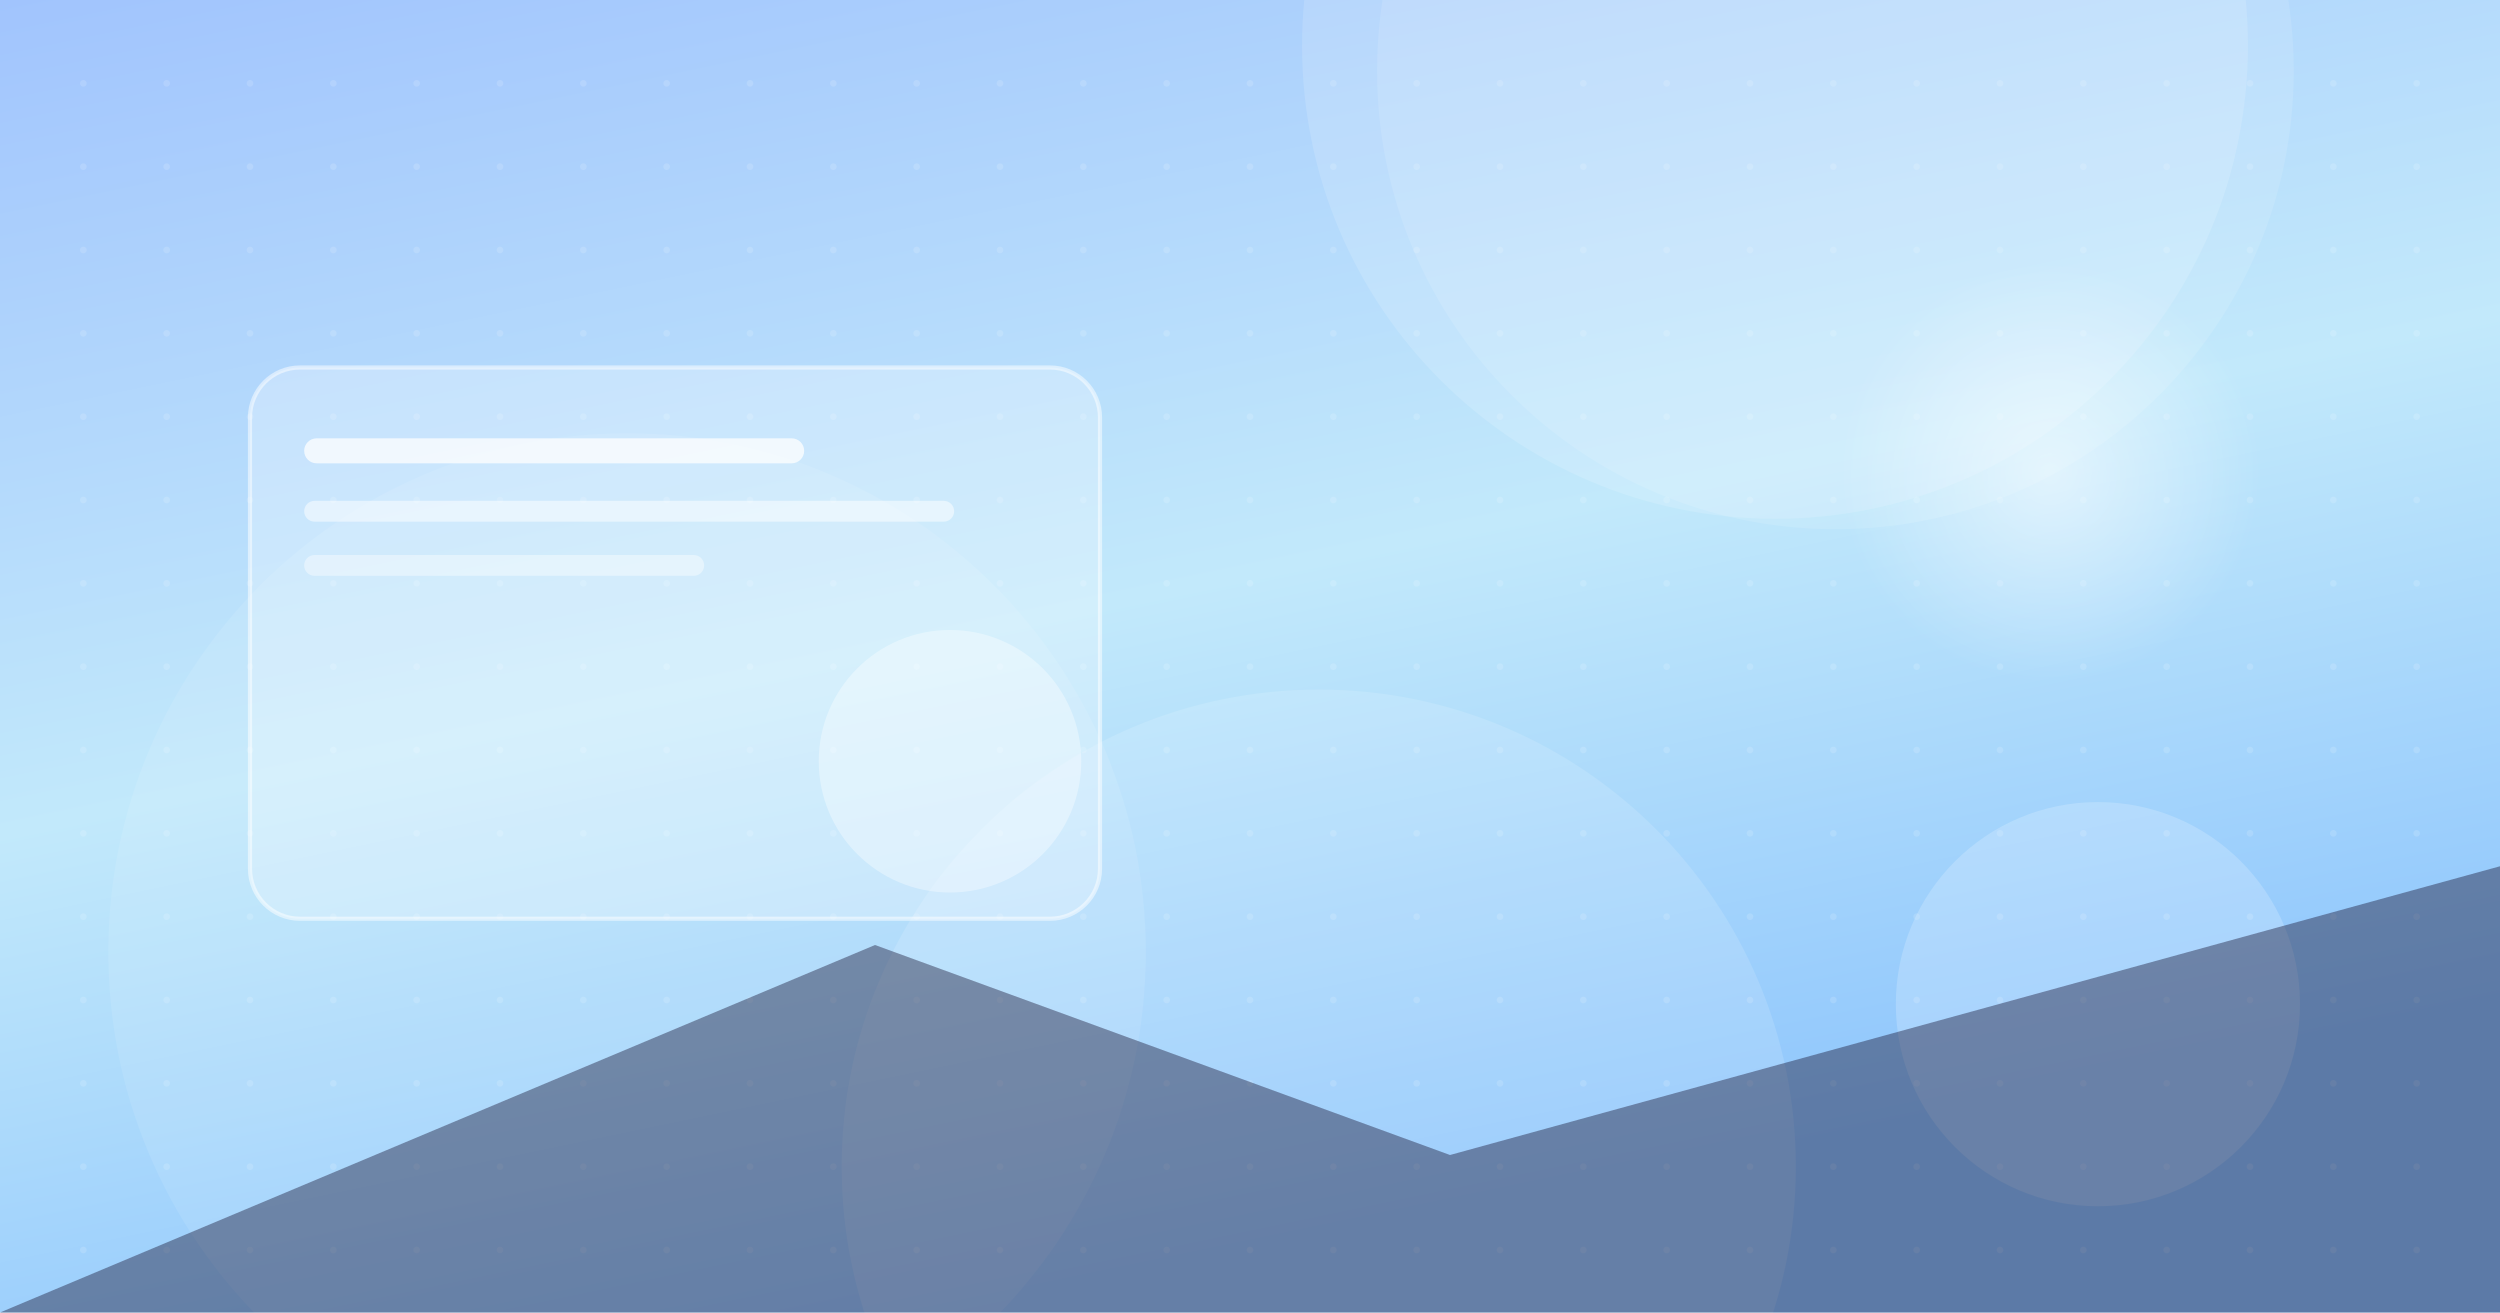
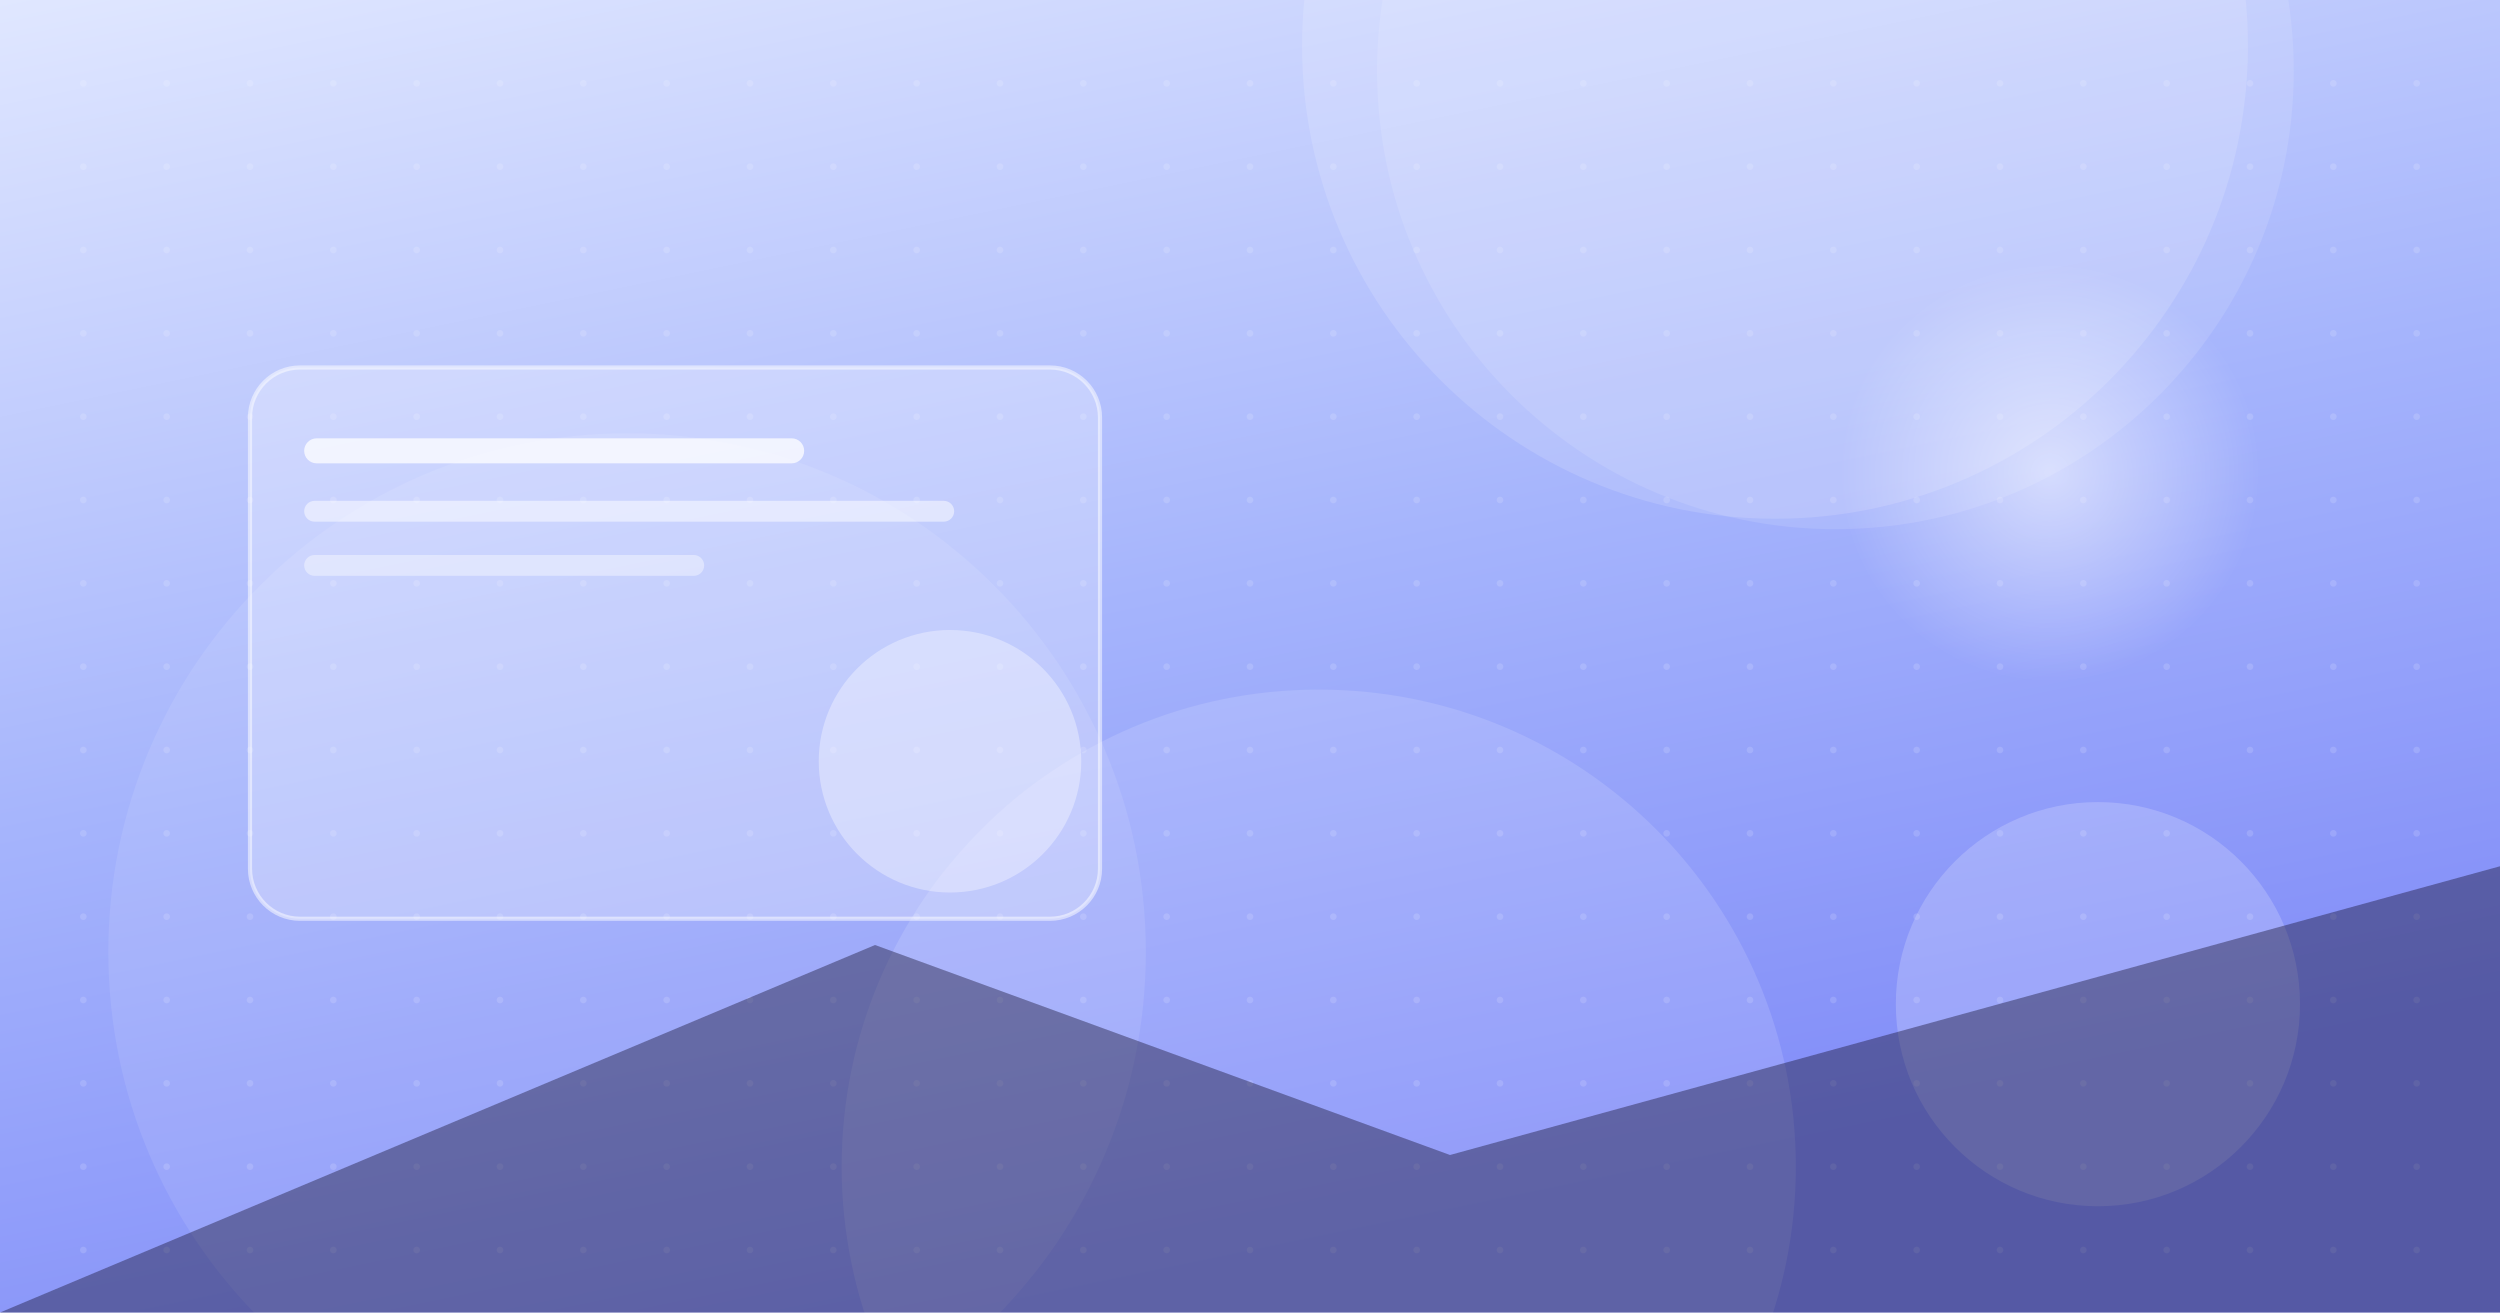
<svg xmlns="http://www.w3.org/2000/svg" viewBox="0 0 1200 630" width="1200" height="630" role="img">
  <defs>
    <linearGradient id="sky" x1="0" y1="0" x2="0.4" y2="1">
-       <stop offset="0%" stop-color="#a1c4fd" />
-       <stop offset="55%" stop-color="#c2e9fb" />
-       <stop offset="100%" stop-color="#8ec5fc" />
+       <stop offset="0%" stop-color="#e0e7ff" />
+       <stop offset="55%" stop-color="#a5b4fc" />
+       <stop offset="100%" stop-color="#818cf8" />
    </linearGradient>
    <linearGradient id="night" x1="0" y1="0" x2="0.6" y2="1">
      <stop offset="0%" stop-color="#1b1a45" />
      <stop offset="55%" stop-color="#2c2566" />
      <stop offset="100%" stop-color="#101433" />
    </linearGradient>
    <linearGradient id="tunnel" x1="0" y1="0" x2="0" y2="1">
      <stop offset="0%" stop-color="#3a3564" />
      <stop offset="100%" stop-color="#15132e" />
    </linearGradient>
    <linearGradient id="warm" x1="0" y1="0" x2="0.5" y2="1">
-       <stop offset="0%" stop-color="#a1c4fd" />
-       <stop offset="100%" stop-color="#8ec5fc" />
+       <stop offset="0%" stop-color="#e0e7ff" />
+       <stop offset="100%" stop-color="#818cf8" />
    </linearGradient>
    <linearGradient id="mist" x1="0" y1="0" x2="0.3" y2="1">
-       <stop offset="0%" stop-color="#c2e9fb" />
-       <stop offset="100%" stop-color="#8ec5fc" />
+       <stop offset="0%" stop-color="#a5b4fc" />
+       <stop offset="100%" stop-color="#818cf8" />
    </linearGradient>
    <radialGradient id="glow" cx="50%" cy="50%">
      <stop offset="0%" stop-color="#ffffff" stop-opacity="0.55" />
      <stop offset="100%" stop-color="#ffffff" stop-opacity="0" />
    </radialGradient>
  </defs>
  <rect width="1200" height="630" fill="url(#sky)" />
  <circle cx="301" cy="457" r="249" fill="rgba(255,255,255,0.09)" />
  <circle cx="852" cy="22" r="227" fill="rgba(255,255,255,0.14)" />
  <circle cx="1007" cy="482" r="97" fill="rgba(255,255,255,0.19)" />
  <circle cx="881" cy="34" r="220" fill="rgba(255,255,255,0.11)" />
  <circle cx="633" cy="560" r="229" fill="rgba(255,255,255,0.13)" />
  <circle cx="40" cy="40" r="1.6" fill="rgba(255,255,255,0.14)" />
  <circle cx="40" cy="80" r="1.6" fill="rgba(255,255,255,0.14)" />
  <circle cx="40" cy="120" r="1.6" fill="rgba(255,255,255,0.14)" />
  <circle cx="40" cy="160" r="1.6" fill="rgba(255,255,255,0.14)" />
  <circle cx="40" cy="200" r="1.6" fill="rgba(255,255,255,0.14)" />
  <circle cx="40" cy="240" r="1.6" fill="rgba(255,255,255,0.14)" />
  <circle cx="40" cy="280" r="1.6" fill="rgba(255,255,255,0.14)" />
  <circle cx="40" cy="320" r="1.6" fill="rgba(255,255,255,0.14)" />
  <circle cx="40" cy="360" r="1.6" fill="rgba(255,255,255,0.14)" />
  <circle cx="40" cy="400" r="1.6" fill="rgba(255,255,255,0.14)" />
  <circle cx="40" cy="440" r="1.6" fill="rgba(255,255,255,0.14)" />
  <circle cx="40" cy="480" r="1.6" fill="rgba(255,255,255,0.14)" />
  <circle cx="40" cy="520" r="1.6" fill="rgba(255,255,255,0.14)" />
  <circle cx="40" cy="560" r="1.6" fill="rgba(255,255,255,0.14)" />
  <circle cx="40" cy="600" r="1.6" fill="rgba(255,255,255,0.14)" />
  <circle cx="80" cy="40" r="1.6" fill="rgba(255,255,255,0.14)" />
  <circle cx="80" cy="80" r="1.6" fill="rgba(255,255,255,0.14)" />
  <circle cx="80" cy="120" r="1.6" fill="rgba(255,255,255,0.14)" />
  <circle cx="80" cy="160" r="1.6" fill="rgba(255,255,255,0.14)" />
  <circle cx="80" cy="200" r="1.6" fill="rgba(255,255,255,0.14)" />
  <circle cx="80" cy="240" r="1.6" fill="rgba(255,255,255,0.14)" />
  <circle cx="80" cy="280" r="1.6" fill="rgba(255,255,255,0.14)" />
  <circle cx="80" cy="320" r="1.6" fill="rgba(255,255,255,0.14)" />
  <circle cx="80" cy="360" r="1.6" fill="rgba(255,255,255,0.14)" />
  <circle cx="80" cy="400" r="1.6" fill="rgba(255,255,255,0.14)" />
  <circle cx="80" cy="440" r="1.6" fill="rgba(255,255,255,0.14)" />
  <circle cx="80" cy="480" r="1.6" fill="rgba(255,255,255,0.14)" />
  <circle cx="80" cy="520" r="1.6" fill="rgba(255,255,255,0.14)" />
  <circle cx="80" cy="560" r="1.6" fill="rgba(255,255,255,0.14)" />
  <circle cx="80" cy="600" r="1.6" fill="rgba(255,255,255,0.14)" />
  <circle cx="120" cy="40" r="1.6" fill="rgba(255,255,255,0.14)" />
  <circle cx="120" cy="80" r="1.6" fill="rgba(255,255,255,0.14)" />
  <circle cx="120" cy="120" r="1.6" fill="rgba(255,255,255,0.14)" />
  <circle cx="120" cy="160" r="1.6" fill="rgba(255,255,255,0.14)" />
  <circle cx="120" cy="200" r="1.6" fill="rgba(255,255,255,0.14)" />
  <circle cx="120" cy="240" r="1.6" fill="rgba(255,255,255,0.14)" />
  <circle cx="120" cy="280" r="1.6" fill="rgba(255,255,255,0.14)" />
  <circle cx="120" cy="320" r="1.6" fill="rgba(255,255,255,0.14)" />
  <circle cx="120" cy="360" r="1.6" fill="rgba(255,255,255,0.14)" />
  <circle cx="120" cy="400" r="1.6" fill="rgba(255,255,255,0.14)" />
  <circle cx="120" cy="440" r="1.6" fill="rgba(255,255,255,0.14)" />
  <circle cx="120" cy="480" r="1.6" fill="rgba(255,255,255,0.14)" />
  <circle cx="120" cy="520" r="1.6" fill="rgba(255,255,255,0.14)" />
  <circle cx="120" cy="560" r="1.6" fill="rgba(255,255,255,0.14)" />
  <circle cx="120" cy="600" r="1.6" fill="rgba(255,255,255,0.14)" />
  <circle cx="160" cy="40" r="1.6" fill="rgba(255,255,255,0.14)" />
  <circle cx="160" cy="80" r="1.6" fill="rgba(255,255,255,0.14)" />
  <circle cx="160" cy="120" r="1.6" fill="rgba(255,255,255,0.14)" />
  <circle cx="160" cy="160" r="1.6" fill="rgba(255,255,255,0.14)" />
  <circle cx="160" cy="200" r="1.6" fill="rgba(255,255,255,0.14)" />
  <circle cx="160" cy="240" r="1.6" fill="rgba(255,255,255,0.14)" />
  <circle cx="160" cy="280" r="1.6" fill="rgba(255,255,255,0.14)" />
  <circle cx="160" cy="320" r="1.6" fill="rgba(255,255,255,0.14)" />
  <circle cx="160" cy="360" r="1.6" fill="rgba(255,255,255,0.14)" />
  <circle cx="160" cy="400" r="1.6" fill="rgba(255,255,255,0.14)" />
  <circle cx="160" cy="440" r="1.6" fill="rgba(255,255,255,0.14)" />
  <circle cx="160" cy="480" r="1.6" fill="rgba(255,255,255,0.14)" />
  <circle cx="160" cy="520" r="1.6" fill="rgba(255,255,255,0.14)" />
  <circle cx="160" cy="560" r="1.6" fill="rgba(255,255,255,0.14)" />
  <circle cx="160" cy="600" r="1.6" fill="rgba(255,255,255,0.14)" />
  <circle cx="200" cy="40" r="1.6" fill="rgba(255,255,255,0.14)" />
  <circle cx="200" cy="80" r="1.6" fill="rgba(255,255,255,0.14)" />
  <circle cx="200" cy="120" r="1.6" fill="rgba(255,255,255,0.14)" />
  <circle cx="200" cy="160" r="1.6" fill="rgba(255,255,255,0.14)" />
  <circle cx="200" cy="200" r="1.6" fill="rgba(255,255,255,0.14)" />
  <circle cx="200" cy="240" r="1.6" fill="rgba(255,255,255,0.14)" />
  <circle cx="200" cy="280" r="1.6" fill="rgba(255,255,255,0.14)" />
  <circle cx="200" cy="320" r="1.6" fill="rgba(255,255,255,0.14)" />
  <circle cx="200" cy="360" r="1.6" fill="rgba(255,255,255,0.14)" />
  <circle cx="200" cy="400" r="1.6" fill="rgba(255,255,255,0.14)" />
  <circle cx="200" cy="440" r="1.6" fill="rgba(255,255,255,0.14)" />
  <circle cx="200" cy="480" r="1.6" fill="rgba(255,255,255,0.14)" />
  <circle cx="200" cy="520" r="1.6" fill="rgba(255,255,255,0.14)" />
  <circle cx="200" cy="560" r="1.6" fill="rgba(255,255,255,0.14)" />
  <circle cx="200" cy="600" r="1.6" fill="rgba(255,255,255,0.14)" />
  <circle cx="240" cy="40" r="1.6" fill="rgba(255,255,255,0.14)" />
  <circle cx="240" cy="80" r="1.6" fill="rgba(255,255,255,0.14)" />
  <circle cx="240" cy="120" r="1.6" fill="rgba(255,255,255,0.14)" />
  <circle cx="240" cy="160" r="1.6" fill="rgba(255,255,255,0.14)" />
  <circle cx="240" cy="200" r="1.6" fill="rgba(255,255,255,0.14)" />
  <circle cx="240" cy="240" r="1.6" fill="rgba(255,255,255,0.14)" />
  <circle cx="240" cy="280" r="1.6" fill="rgba(255,255,255,0.14)" />
  <circle cx="240" cy="320" r="1.6" fill="rgba(255,255,255,0.14)" />
  <circle cx="240" cy="360" r="1.6" fill="rgba(255,255,255,0.14)" />
  <circle cx="240" cy="400" r="1.6" fill="rgba(255,255,255,0.14)" />
  <circle cx="240" cy="440" r="1.6" fill="rgba(255,255,255,0.14)" />
  <circle cx="240" cy="480" r="1.6" fill="rgba(255,255,255,0.14)" />
  <circle cx="240" cy="520" r="1.6" fill="rgba(255,255,255,0.14)" />
  <circle cx="240" cy="560" r="1.6" fill="rgba(255,255,255,0.14)" />
  <circle cx="240" cy="600" r="1.6" fill="rgba(255,255,255,0.14)" />
  <circle cx="280" cy="40" r="1.6" fill="rgba(255,255,255,0.14)" />
  <circle cx="280" cy="80" r="1.6" fill="rgba(255,255,255,0.14)" />
  <circle cx="280" cy="120" r="1.6" fill="rgba(255,255,255,0.14)" />
  <circle cx="280" cy="160" r="1.6" fill="rgba(255,255,255,0.14)" />
  <circle cx="280" cy="200" r="1.6" fill="rgba(255,255,255,0.14)" />
  <circle cx="280" cy="240" r="1.6" fill="rgba(255,255,255,0.14)" />
  <circle cx="280" cy="280" r="1.6" fill="rgba(255,255,255,0.14)" />
  <circle cx="280" cy="320" r="1.6" fill="rgba(255,255,255,0.14)" />
  <circle cx="280" cy="360" r="1.6" fill="rgba(255,255,255,0.14)" />
  <circle cx="280" cy="400" r="1.6" fill="rgba(255,255,255,0.14)" />
  <circle cx="280" cy="440" r="1.6" fill="rgba(255,255,255,0.14)" />
  <circle cx="280" cy="480" r="1.6" fill="rgba(255,255,255,0.14)" />
  <circle cx="280" cy="520" r="1.6" fill="rgba(255,255,255,0.14)" />
  <circle cx="280" cy="560" r="1.6" fill="rgba(255,255,255,0.14)" />
  <circle cx="280" cy="600" r="1.6" fill="rgba(255,255,255,0.14)" />
  <circle cx="320" cy="40" r="1.6" fill="rgba(255,255,255,0.14)" />
  <circle cx="320" cy="80" r="1.6" fill="rgba(255,255,255,0.14)" />
  <circle cx="320" cy="120" r="1.6" fill="rgba(255,255,255,0.14)" />
  <circle cx="320" cy="160" r="1.6" fill="rgba(255,255,255,0.14)" />
  <circle cx="320" cy="200" r="1.6" fill="rgba(255,255,255,0.14)" />
  <circle cx="320" cy="240" r="1.6" fill="rgba(255,255,255,0.14)" />
  <circle cx="320" cy="280" r="1.6" fill="rgba(255,255,255,0.14)" />
  <circle cx="320" cy="320" r="1.6" fill="rgba(255,255,255,0.14)" />
  <circle cx="320" cy="360" r="1.6" fill="rgba(255,255,255,0.14)" />
  <circle cx="320" cy="400" r="1.6" fill="rgba(255,255,255,0.14)" />
  <circle cx="320" cy="440" r="1.6" fill="rgba(255,255,255,0.14)" />
  <circle cx="320" cy="480" r="1.6" fill="rgba(255,255,255,0.14)" />
  <circle cx="320" cy="520" r="1.6" fill="rgba(255,255,255,0.14)" />
  <circle cx="320" cy="560" r="1.6" fill="rgba(255,255,255,0.14)" />
  <circle cx="320" cy="600" r="1.6" fill="rgba(255,255,255,0.14)" />
  <circle cx="360" cy="40" r="1.6" fill="rgba(255,255,255,0.14)" />
  <circle cx="360" cy="80" r="1.6" fill="rgba(255,255,255,0.14)" />
  <circle cx="360" cy="120" r="1.6" fill="rgba(255,255,255,0.14)" />
  <circle cx="360" cy="160" r="1.6" fill="rgba(255,255,255,0.14)" />
  <circle cx="360" cy="200" r="1.6" fill="rgba(255,255,255,0.14)" />
  <circle cx="360" cy="240" r="1.6" fill="rgba(255,255,255,0.14)" />
  <circle cx="360" cy="280" r="1.6" fill="rgba(255,255,255,0.14)" />
  <circle cx="360" cy="320" r="1.6" fill="rgba(255,255,255,0.14)" />
  <circle cx="360" cy="360" r="1.6" fill="rgba(255,255,255,0.14)" />
  <circle cx="360" cy="400" r="1.6" fill="rgba(255,255,255,0.14)" />
  <circle cx="360" cy="440" r="1.6" fill="rgba(255,255,255,0.14)" />
  <circle cx="360" cy="480" r="1.6" fill="rgba(255,255,255,0.14)" />
  <circle cx="360" cy="520" r="1.6" fill="rgba(255,255,255,0.14)" />
  <circle cx="360" cy="560" r="1.6" fill="rgba(255,255,255,0.14)" />
  <circle cx="360" cy="600" r="1.6" fill="rgba(255,255,255,0.14)" />
  <circle cx="400" cy="40" r="1.6" fill="rgba(255,255,255,0.14)" />
  <circle cx="400" cy="80" r="1.6" fill="rgba(255,255,255,0.14)" />
  <circle cx="400" cy="120" r="1.6" fill="rgba(255,255,255,0.14)" />
  <circle cx="400" cy="160" r="1.6" fill="rgba(255,255,255,0.14)" />
  <circle cx="400" cy="200" r="1.6" fill="rgba(255,255,255,0.14)" />
  <circle cx="400" cy="240" r="1.6" fill="rgba(255,255,255,0.14)" />
  <circle cx="400" cy="280" r="1.6" fill="rgba(255,255,255,0.14)" />
  <circle cx="400" cy="320" r="1.6" fill="rgba(255,255,255,0.14)" />
  <circle cx="400" cy="360" r="1.6" fill="rgba(255,255,255,0.14)" />
  <circle cx="400" cy="400" r="1.6" fill="rgba(255,255,255,0.14)" />
  <circle cx="400" cy="440" r="1.6" fill="rgba(255,255,255,0.14)" />
  <circle cx="400" cy="480" r="1.6" fill="rgba(255,255,255,0.14)" />
  <circle cx="400" cy="520" r="1.6" fill="rgba(255,255,255,0.14)" />
  <circle cx="400" cy="560" r="1.6" fill="rgba(255,255,255,0.14)" />
  <circle cx="400" cy="600" r="1.6" fill="rgba(255,255,255,0.14)" />
  <circle cx="440" cy="40" r="1.6" fill="rgba(255,255,255,0.14)" />
  <circle cx="440" cy="80" r="1.6" fill="rgba(255,255,255,0.14)" />
  <circle cx="440" cy="120" r="1.6" fill="rgba(255,255,255,0.14)" />
  <circle cx="440" cy="160" r="1.6" fill="rgba(255,255,255,0.14)" />
  <circle cx="440" cy="200" r="1.6" fill="rgba(255,255,255,0.14)" />
  <circle cx="440" cy="240" r="1.6" fill="rgba(255,255,255,0.14)" />
  <circle cx="440" cy="280" r="1.6" fill="rgba(255,255,255,0.14)" />
  <circle cx="440" cy="320" r="1.6" fill="rgba(255,255,255,0.14)" />
  <circle cx="440" cy="360" r="1.6" fill="rgba(255,255,255,0.14)" />
  <circle cx="440" cy="400" r="1.6" fill="rgba(255,255,255,0.14)" />
  <circle cx="440" cy="440" r="1.6" fill="rgba(255,255,255,0.14)" />
  <circle cx="440" cy="480" r="1.6" fill="rgba(255,255,255,0.14)" />
  <circle cx="440" cy="520" r="1.6" fill="rgba(255,255,255,0.14)" />
  <circle cx="440" cy="560" r="1.6" fill="rgba(255,255,255,0.14)" />
  <circle cx="440" cy="600" r="1.6" fill="rgba(255,255,255,0.14)" />
  <circle cx="480" cy="40" r="1.6" fill="rgba(255,255,255,0.14)" />
  <circle cx="480" cy="80" r="1.6" fill="rgba(255,255,255,0.14)" />
  <circle cx="480" cy="120" r="1.6" fill="rgba(255,255,255,0.14)" />
  <circle cx="480" cy="160" r="1.6" fill="rgba(255,255,255,0.14)" />
  <circle cx="480" cy="200" r="1.6" fill="rgba(255,255,255,0.14)" />
  <circle cx="480" cy="240" r="1.6" fill="rgba(255,255,255,0.14)" />
  <circle cx="480" cy="280" r="1.6" fill="rgba(255,255,255,0.14)" />
  <circle cx="480" cy="320" r="1.6" fill="rgba(255,255,255,0.14)" />
  <circle cx="480" cy="360" r="1.6" fill="rgba(255,255,255,0.14)" />
  <circle cx="480" cy="400" r="1.6" fill="rgba(255,255,255,0.14)" />
  <circle cx="480" cy="440" r="1.6" fill="rgba(255,255,255,0.14)" />
  <circle cx="480" cy="480" r="1.6" fill="rgba(255,255,255,0.14)" />
  <circle cx="480" cy="520" r="1.6" fill="rgba(255,255,255,0.14)" />
  <circle cx="480" cy="560" r="1.6" fill="rgba(255,255,255,0.14)" />
  <circle cx="480" cy="600" r="1.6" fill="rgba(255,255,255,0.14)" />
  <circle cx="520" cy="40" r="1.6" fill="rgba(255,255,255,0.14)" />
  <circle cx="520" cy="80" r="1.6" fill="rgba(255,255,255,0.14)" />
  <circle cx="520" cy="120" r="1.6" fill="rgba(255,255,255,0.14)" />
  <circle cx="520" cy="160" r="1.6" fill="rgba(255,255,255,0.14)" />
  <circle cx="520" cy="200" r="1.6" fill="rgba(255,255,255,0.14)" />
  <circle cx="520" cy="240" r="1.6" fill="rgba(255,255,255,0.14)" />
  <circle cx="520" cy="280" r="1.6" fill="rgba(255,255,255,0.14)" />
  <circle cx="520" cy="320" r="1.6" fill="rgba(255,255,255,0.14)" />
  <circle cx="520" cy="360" r="1.6" fill="rgba(255,255,255,0.14)" />
  <circle cx="520" cy="400" r="1.6" fill="rgba(255,255,255,0.14)" />
  <circle cx="520" cy="440" r="1.6" fill="rgba(255,255,255,0.14)" />
  <circle cx="520" cy="480" r="1.6" fill="rgba(255,255,255,0.14)" />
  <circle cx="520" cy="520" r="1.6" fill="rgba(255,255,255,0.14)" />
  <circle cx="520" cy="560" r="1.6" fill="rgba(255,255,255,0.14)" />
  <circle cx="520" cy="600" r="1.6" fill="rgba(255,255,255,0.14)" />
  <circle cx="560" cy="40" r="1.6" fill="rgba(255,255,255,0.14)" />
  <circle cx="560" cy="80" r="1.6" fill="rgba(255,255,255,0.14)" />
  <circle cx="560" cy="120" r="1.6" fill="rgba(255,255,255,0.14)" />
  <circle cx="560" cy="160" r="1.6" fill="rgba(255,255,255,0.14)" />
  <circle cx="560" cy="200" r="1.6" fill="rgba(255,255,255,0.14)" />
  <circle cx="560" cy="240" r="1.6" fill="rgba(255,255,255,0.14)" />
  <circle cx="560" cy="280" r="1.6" fill="rgba(255,255,255,0.14)" />
  <circle cx="560" cy="320" r="1.6" fill="rgba(255,255,255,0.14)" />
  <circle cx="560" cy="360" r="1.6" fill="rgba(255,255,255,0.14)" />
  <circle cx="560" cy="400" r="1.6" fill="rgba(255,255,255,0.14)" />
  <circle cx="560" cy="440" r="1.6" fill="rgba(255,255,255,0.14)" />
  <circle cx="560" cy="480" r="1.6" fill="rgba(255,255,255,0.14)" />
  <circle cx="560" cy="520" r="1.6" fill="rgba(255,255,255,0.14)" />
  <circle cx="560" cy="560" r="1.6" fill="rgba(255,255,255,0.14)" />
  <circle cx="560" cy="600" r="1.6" fill="rgba(255,255,255,0.14)" />
  <circle cx="600" cy="40" r="1.6" fill="rgba(255,255,255,0.14)" />
  <circle cx="600" cy="80" r="1.6" fill="rgba(255,255,255,0.14)" />
  <circle cx="600" cy="120" r="1.6" fill="rgba(255,255,255,0.14)" />
  <circle cx="600" cy="160" r="1.6" fill="rgba(255,255,255,0.14)" />
  <circle cx="600" cy="200" r="1.6" fill="rgba(255,255,255,0.14)" />
  <circle cx="600" cy="240" r="1.6" fill="rgba(255,255,255,0.14)" />
  <circle cx="600" cy="280" r="1.6" fill="rgba(255,255,255,0.14)" />
  <circle cx="600" cy="320" r="1.6" fill="rgba(255,255,255,0.14)" />
  <circle cx="600" cy="360" r="1.6" fill="rgba(255,255,255,0.14)" />
  <circle cx="600" cy="400" r="1.6" fill="rgba(255,255,255,0.14)" />
  <circle cx="600" cy="440" r="1.6" fill="rgba(255,255,255,0.14)" />
  <circle cx="600" cy="480" r="1.6" fill="rgba(255,255,255,0.14)" />
  <circle cx="600" cy="520" r="1.6" fill="rgba(255,255,255,0.14)" />
  <circle cx="600" cy="560" r="1.6" fill="rgba(255,255,255,0.14)" />
  <circle cx="600" cy="600" r="1.6" fill="rgba(255,255,255,0.14)" />
  <circle cx="640" cy="40" r="1.6" fill="rgba(255,255,255,0.14)" />
  <circle cx="640" cy="80" r="1.6" fill="rgba(255,255,255,0.14)" />
  <circle cx="640" cy="120" r="1.6" fill="rgba(255,255,255,0.14)" />
  <circle cx="640" cy="160" r="1.6" fill="rgba(255,255,255,0.14)" />
  <circle cx="640" cy="200" r="1.6" fill="rgba(255,255,255,0.14)" />
  <circle cx="640" cy="240" r="1.6" fill="rgba(255,255,255,0.14)" />
  <circle cx="640" cy="280" r="1.6" fill="rgba(255,255,255,0.14)" />
  <circle cx="640" cy="320" r="1.6" fill="rgba(255,255,255,0.14)" />
  <circle cx="640" cy="360" r="1.6" fill="rgba(255,255,255,0.14)" />
  <circle cx="640" cy="400" r="1.6" fill="rgba(255,255,255,0.14)" />
  <circle cx="640" cy="440" r="1.6" fill="rgba(255,255,255,0.14)" />
  <circle cx="640" cy="480" r="1.6" fill="rgba(255,255,255,0.14)" />
  <circle cx="640" cy="520" r="1.6" fill="rgba(255,255,255,0.14)" />
  <circle cx="640" cy="560" r="1.6" fill="rgba(255,255,255,0.14)" />
  <circle cx="640" cy="600" r="1.6" fill="rgba(255,255,255,0.14)" />
  <circle cx="680" cy="40" r="1.6" fill="rgba(255,255,255,0.14)" />
  <circle cx="680" cy="80" r="1.6" fill="rgba(255,255,255,0.14)" />
  <circle cx="680" cy="120" r="1.6" fill="rgba(255,255,255,0.14)" />
  <circle cx="680" cy="160" r="1.6" fill="rgba(255,255,255,0.14)" />
  <circle cx="680" cy="200" r="1.6" fill="rgba(255,255,255,0.14)" />
  <circle cx="680" cy="240" r="1.6" fill="rgba(255,255,255,0.14)" />
  <circle cx="680" cy="280" r="1.6" fill="rgba(255,255,255,0.14)" />
  <circle cx="680" cy="320" r="1.6" fill="rgba(255,255,255,0.14)" />
  <circle cx="680" cy="360" r="1.6" fill="rgba(255,255,255,0.14)" />
  <circle cx="680" cy="400" r="1.6" fill="rgba(255,255,255,0.14)" />
  <circle cx="680" cy="440" r="1.6" fill="rgba(255,255,255,0.14)" />
  <circle cx="680" cy="480" r="1.6" fill="rgba(255,255,255,0.14)" />
  <circle cx="680" cy="520" r="1.6" fill="rgba(255,255,255,0.14)" />
  <circle cx="680" cy="560" r="1.6" fill="rgba(255,255,255,0.14)" />
  <circle cx="680" cy="600" r="1.6" fill="rgba(255,255,255,0.14)" />
  <circle cx="720" cy="40" r="1.6" fill="rgba(255,255,255,0.14)" />
  <circle cx="720" cy="80" r="1.6" fill="rgba(255,255,255,0.14)" />
  <circle cx="720" cy="120" r="1.6" fill="rgba(255,255,255,0.14)" />
  <circle cx="720" cy="160" r="1.6" fill="rgba(255,255,255,0.14)" />
  <circle cx="720" cy="200" r="1.6" fill="rgba(255,255,255,0.14)" />
  <circle cx="720" cy="240" r="1.6" fill="rgba(255,255,255,0.14)" />
  <circle cx="720" cy="280" r="1.6" fill="rgba(255,255,255,0.14)" />
  <circle cx="720" cy="320" r="1.6" fill="rgba(255,255,255,0.14)" />
  <circle cx="720" cy="360" r="1.6" fill="rgba(255,255,255,0.14)" />
  <circle cx="720" cy="400" r="1.6" fill="rgba(255,255,255,0.14)" />
  <circle cx="720" cy="440" r="1.6" fill="rgba(255,255,255,0.14)" />
  <circle cx="720" cy="480" r="1.6" fill="rgba(255,255,255,0.14)" />
  <circle cx="720" cy="520" r="1.6" fill="rgba(255,255,255,0.14)" />
  <circle cx="720" cy="560" r="1.6" fill="rgba(255,255,255,0.14)" />
  <circle cx="720" cy="600" r="1.6" fill="rgba(255,255,255,0.14)" />
  <circle cx="760" cy="40" r="1.6" fill="rgba(255,255,255,0.14)" />
  <circle cx="760" cy="80" r="1.6" fill="rgba(255,255,255,0.14)" />
  <circle cx="760" cy="120" r="1.6" fill="rgba(255,255,255,0.14)" />
  <circle cx="760" cy="160" r="1.6" fill="rgba(255,255,255,0.14)" />
  <circle cx="760" cy="200" r="1.6" fill="rgba(255,255,255,0.14)" />
  <circle cx="760" cy="240" r="1.6" fill="rgba(255,255,255,0.14)" />
  <circle cx="760" cy="280" r="1.6" fill="rgba(255,255,255,0.14)" />
  <circle cx="760" cy="320" r="1.6" fill="rgba(255,255,255,0.14)" />
  <circle cx="760" cy="360" r="1.6" fill="rgba(255,255,255,0.14)" />
  <circle cx="760" cy="400" r="1.6" fill="rgba(255,255,255,0.14)" />
  <circle cx="760" cy="440" r="1.6" fill="rgba(255,255,255,0.14)" />
  <circle cx="760" cy="480" r="1.6" fill="rgba(255,255,255,0.14)" />
  <circle cx="760" cy="520" r="1.6" fill="rgba(255,255,255,0.14)" />
  <circle cx="760" cy="560" r="1.6" fill="rgba(255,255,255,0.14)" />
  <circle cx="760" cy="600" r="1.6" fill="rgba(255,255,255,0.14)" />
  <circle cx="800" cy="40" r="1.6" fill="rgba(255,255,255,0.14)" />
  <circle cx="800" cy="80" r="1.6" fill="rgba(255,255,255,0.14)" />
  <circle cx="800" cy="120" r="1.6" fill="rgba(255,255,255,0.14)" />
  <circle cx="800" cy="160" r="1.6" fill="rgba(255,255,255,0.14)" />
  <circle cx="800" cy="200" r="1.6" fill="rgba(255,255,255,0.14)" />
  <circle cx="800" cy="240" r="1.6" fill="rgba(255,255,255,0.14)" />
  <circle cx="800" cy="280" r="1.6" fill="rgba(255,255,255,0.14)" />
  <circle cx="800" cy="320" r="1.6" fill="rgba(255,255,255,0.14)" />
  <circle cx="800" cy="360" r="1.6" fill="rgba(255,255,255,0.14)" />
  <circle cx="800" cy="400" r="1.6" fill="rgba(255,255,255,0.14)" />
  <circle cx="800" cy="440" r="1.6" fill="rgba(255,255,255,0.14)" />
  <circle cx="800" cy="480" r="1.6" fill="rgba(255,255,255,0.14)" />
  <circle cx="800" cy="520" r="1.6" fill="rgba(255,255,255,0.14)" />
  <circle cx="800" cy="560" r="1.6" fill="rgba(255,255,255,0.14)" />
  <circle cx="800" cy="600" r="1.6" fill="rgba(255,255,255,0.14)" />
  <circle cx="840" cy="40" r="1.6" fill="rgba(255,255,255,0.14)" />
  <circle cx="840" cy="80" r="1.6" fill="rgba(255,255,255,0.14)" />
  <circle cx="840" cy="120" r="1.6" fill="rgba(255,255,255,0.14)" />
  <circle cx="840" cy="160" r="1.6" fill="rgba(255,255,255,0.14)" />
  <circle cx="840" cy="200" r="1.6" fill="rgba(255,255,255,0.14)" />
  <circle cx="840" cy="240" r="1.6" fill="rgba(255,255,255,0.14)" />
  <circle cx="840" cy="280" r="1.6" fill="rgba(255,255,255,0.14)" />
  <circle cx="840" cy="320" r="1.6" fill="rgba(255,255,255,0.14)" />
  <circle cx="840" cy="360" r="1.6" fill="rgba(255,255,255,0.14)" />
  <circle cx="840" cy="400" r="1.6" fill="rgba(255,255,255,0.14)" />
  <circle cx="840" cy="440" r="1.6" fill="rgba(255,255,255,0.14)" />
  <circle cx="840" cy="480" r="1.6" fill="rgba(255,255,255,0.14)" />
  <circle cx="840" cy="520" r="1.6" fill="rgba(255,255,255,0.14)" />
  <circle cx="840" cy="560" r="1.6" fill="rgba(255,255,255,0.14)" />
  <circle cx="840" cy="600" r="1.6" fill="rgba(255,255,255,0.14)" />
  <circle cx="880" cy="40" r="1.6" fill="rgba(255,255,255,0.14)" />
  <circle cx="880" cy="80" r="1.6" fill="rgba(255,255,255,0.14)" />
  <circle cx="880" cy="120" r="1.6" fill="rgba(255,255,255,0.14)" />
  <circle cx="880" cy="160" r="1.6" fill="rgba(255,255,255,0.14)" />
  <circle cx="880" cy="200" r="1.6" fill="rgba(255,255,255,0.14)" />
  <circle cx="880" cy="240" r="1.6" fill="rgba(255,255,255,0.14)" />
  <circle cx="880" cy="280" r="1.6" fill="rgba(255,255,255,0.14)" />
  <circle cx="880" cy="320" r="1.6" fill="rgba(255,255,255,0.14)" />
  <circle cx="880" cy="360" r="1.6" fill="rgba(255,255,255,0.14)" />
  <circle cx="880" cy="400" r="1.6" fill="rgba(255,255,255,0.14)" />
  <circle cx="880" cy="440" r="1.6" fill="rgba(255,255,255,0.14)" />
  <circle cx="880" cy="480" r="1.6" fill="rgba(255,255,255,0.14)" />
  <circle cx="880" cy="520" r="1.6" fill="rgba(255,255,255,0.14)" />
  <circle cx="880" cy="560" r="1.6" fill="rgba(255,255,255,0.14)" />
  <circle cx="880" cy="600" r="1.6" fill="rgba(255,255,255,0.14)" />
  <circle cx="920" cy="40" r="1.6" fill="rgba(255,255,255,0.14)" />
  <circle cx="920" cy="80" r="1.6" fill="rgba(255,255,255,0.14)" />
  <circle cx="920" cy="120" r="1.6" fill="rgba(255,255,255,0.14)" />
  <circle cx="920" cy="160" r="1.6" fill="rgba(255,255,255,0.14)" />
  <circle cx="920" cy="200" r="1.6" fill="rgba(255,255,255,0.14)" />
  <circle cx="920" cy="240" r="1.6" fill="rgba(255,255,255,0.14)" />
  <circle cx="920" cy="280" r="1.6" fill="rgba(255,255,255,0.14)" />
  <circle cx="920" cy="320" r="1.6" fill="rgba(255,255,255,0.14)" />
  <circle cx="920" cy="360" r="1.6" fill="rgba(255,255,255,0.14)" />
  <circle cx="920" cy="400" r="1.6" fill="rgba(255,255,255,0.14)" />
  <circle cx="920" cy="440" r="1.6" fill="rgba(255,255,255,0.14)" />
  <circle cx="920" cy="480" r="1.6" fill="rgba(255,255,255,0.14)" />
  <circle cx="920" cy="520" r="1.6" fill="rgba(255,255,255,0.14)" />
  <circle cx="920" cy="560" r="1.6" fill="rgba(255,255,255,0.14)" />
  <circle cx="920" cy="600" r="1.6" fill="rgba(255,255,255,0.14)" />
  <circle cx="960" cy="40" r="1.6" fill="rgba(255,255,255,0.14)" />
  <circle cx="960" cy="80" r="1.6" fill="rgba(255,255,255,0.14)" />
  <circle cx="960" cy="120" r="1.6" fill="rgba(255,255,255,0.14)" />
  <circle cx="960" cy="160" r="1.6" fill="rgba(255,255,255,0.14)" />
  <circle cx="960" cy="200" r="1.6" fill="rgba(255,255,255,0.14)" />
  <circle cx="960" cy="240" r="1.6" fill="rgba(255,255,255,0.14)" />
  <circle cx="960" cy="280" r="1.6" fill="rgba(255,255,255,0.14)" />
  <circle cx="960" cy="320" r="1.6" fill="rgba(255,255,255,0.14)" />
  <circle cx="960" cy="360" r="1.6" fill="rgba(255,255,255,0.14)" />
  <circle cx="960" cy="400" r="1.6" fill="rgba(255,255,255,0.14)" />
  <circle cx="960" cy="440" r="1.6" fill="rgba(255,255,255,0.14)" />
  <circle cx="960" cy="480" r="1.6" fill="rgba(255,255,255,0.14)" />
  <circle cx="960" cy="520" r="1.6" fill="rgba(255,255,255,0.14)" />
  <circle cx="960" cy="560" r="1.6" fill="rgba(255,255,255,0.14)" />
  <circle cx="960" cy="600" r="1.6" fill="rgba(255,255,255,0.14)" />
  <circle cx="1000" cy="40" r="1.6" fill="rgba(255,255,255,0.14)" />
  <circle cx="1000" cy="80" r="1.6" fill="rgba(255,255,255,0.14)" />
  <circle cx="1000" cy="120" r="1.6" fill="rgba(255,255,255,0.14)" />
  <circle cx="1000" cy="160" r="1.6" fill="rgba(255,255,255,0.14)" />
  <circle cx="1000" cy="200" r="1.6" fill="rgba(255,255,255,0.14)" />
  <circle cx="1000" cy="240" r="1.6" fill="rgba(255,255,255,0.14)" />
  <circle cx="1000" cy="280" r="1.6" fill="rgba(255,255,255,0.14)" />
  <circle cx="1000" cy="320" r="1.6" fill="rgba(255,255,255,0.14)" />
  <circle cx="1000" cy="360" r="1.6" fill="rgba(255,255,255,0.14)" />
  <circle cx="1000" cy="400" r="1.6" fill="rgba(255,255,255,0.14)" />
  <circle cx="1000" cy="440" r="1.6" fill="rgba(255,255,255,0.14)" />
  <circle cx="1000" cy="480" r="1.6" fill="rgba(255,255,255,0.14)" />
  <circle cx="1000" cy="520" r="1.6" fill="rgba(255,255,255,0.14)" />
  <circle cx="1000" cy="560" r="1.6" fill="rgba(255,255,255,0.14)" />
  <circle cx="1000" cy="600" r="1.6" fill="rgba(255,255,255,0.14)" />
  <circle cx="1040" cy="40" r="1.6" fill="rgba(255,255,255,0.14)" />
  <circle cx="1040" cy="80" r="1.6" fill="rgba(255,255,255,0.14)" />
  <circle cx="1040" cy="120" r="1.6" fill="rgba(255,255,255,0.14)" />
  <circle cx="1040" cy="160" r="1.6" fill="rgba(255,255,255,0.14)" />
  <circle cx="1040" cy="200" r="1.6" fill="rgba(255,255,255,0.14)" />
  <circle cx="1040" cy="240" r="1.6" fill="rgba(255,255,255,0.14)" />
  <circle cx="1040" cy="280" r="1.6" fill="rgba(255,255,255,0.14)" />
  <circle cx="1040" cy="320" r="1.6" fill="rgba(255,255,255,0.14)" />
  <circle cx="1040" cy="360" r="1.6" fill="rgba(255,255,255,0.14)" />
  <circle cx="1040" cy="400" r="1.6" fill="rgba(255,255,255,0.14)" />
  <circle cx="1040" cy="440" r="1.6" fill="rgba(255,255,255,0.14)" />
  <circle cx="1040" cy="480" r="1.6" fill="rgba(255,255,255,0.14)" />
  <circle cx="1040" cy="520" r="1.6" fill="rgba(255,255,255,0.14)" />
  <circle cx="1040" cy="560" r="1.6" fill="rgba(255,255,255,0.14)" />
  <circle cx="1040" cy="600" r="1.6" fill="rgba(255,255,255,0.14)" />
  <circle cx="1080" cy="40" r="1.6" fill="rgba(255,255,255,0.14)" />
  <circle cx="1080" cy="80" r="1.6" fill="rgba(255,255,255,0.14)" />
  <circle cx="1080" cy="120" r="1.6" fill="rgba(255,255,255,0.14)" />
  <circle cx="1080" cy="160" r="1.6" fill="rgba(255,255,255,0.14)" />
  <circle cx="1080" cy="200" r="1.6" fill="rgba(255,255,255,0.14)" />
  <circle cx="1080" cy="240" r="1.6" fill="rgba(255,255,255,0.14)" />
  <circle cx="1080" cy="280" r="1.6" fill="rgba(255,255,255,0.14)" />
  <circle cx="1080" cy="320" r="1.6" fill="rgba(255,255,255,0.14)" />
  <circle cx="1080" cy="360" r="1.6" fill="rgba(255,255,255,0.14)" />
  <circle cx="1080" cy="400" r="1.6" fill="rgba(255,255,255,0.14)" />
  <circle cx="1080" cy="440" r="1.6" fill="rgba(255,255,255,0.14)" />
  <circle cx="1080" cy="480" r="1.6" fill="rgba(255,255,255,0.14)" />
  <circle cx="1080" cy="520" r="1.6" fill="rgba(255,255,255,0.14)" />
  <circle cx="1080" cy="560" r="1.6" fill="rgba(255,255,255,0.14)" />
  <circle cx="1080" cy="600" r="1.6" fill="rgba(255,255,255,0.14)" />
  <circle cx="1120" cy="40" r="1.6" fill="rgba(255,255,255,0.14)" />
  <circle cx="1120" cy="80" r="1.6" fill="rgba(255,255,255,0.14)" />
  <circle cx="1120" cy="120" r="1.6" fill="rgba(255,255,255,0.14)" />
  <circle cx="1120" cy="160" r="1.6" fill="rgba(255,255,255,0.14)" />
  <circle cx="1120" cy="200" r="1.6" fill="rgba(255,255,255,0.14)" />
  <circle cx="1120" cy="240" r="1.6" fill="rgba(255,255,255,0.14)" />
  <circle cx="1120" cy="280" r="1.6" fill="rgba(255,255,255,0.14)" />
  <circle cx="1120" cy="320" r="1.6" fill="rgba(255,255,255,0.14)" />
  <circle cx="1120" cy="360" r="1.6" fill="rgba(255,255,255,0.14)" />
  <circle cx="1120" cy="400" r="1.6" fill="rgba(255,255,255,0.14)" />
  <circle cx="1120" cy="440" r="1.6" fill="rgba(255,255,255,0.14)" />
  <circle cx="1120" cy="480" r="1.6" fill="rgba(255,255,255,0.14)" />
  <circle cx="1120" cy="520" r="1.6" fill="rgba(255,255,255,0.14)" />
  <circle cx="1120" cy="560" r="1.6" fill="rgba(255,255,255,0.14)" />
  <circle cx="1120" cy="600" r="1.6" fill="rgba(255,255,255,0.14)" />
  <circle cx="1160" cy="40" r="1.6" fill="rgba(255,255,255,0.14)" />
  <circle cx="1160" cy="80" r="1.6" fill="rgba(255,255,255,0.14)" />
  <circle cx="1160" cy="120" r="1.6" fill="rgba(255,255,255,0.14)" />
  <circle cx="1160" cy="160" r="1.6" fill="rgba(255,255,255,0.14)" />
  <circle cx="1160" cy="200" r="1.6" fill="rgba(255,255,255,0.14)" />
  <circle cx="1160" cy="240" r="1.6" fill="rgba(255,255,255,0.14)" />
  <circle cx="1160" cy="280" r="1.6" fill="rgba(255,255,255,0.14)" />
  <circle cx="1160" cy="320" r="1.6" fill="rgba(255,255,255,0.14)" />
  <circle cx="1160" cy="360" r="1.6" fill="rgba(255,255,255,0.14)" />
  <circle cx="1160" cy="400" r="1.6" fill="rgba(255,255,255,0.14)" />
  <circle cx="1160" cy="440" r="1.6" fill="rgba(255,255,255,0.14)" />
  <circle cx="1160" cy="480" r="1.6" fill="rgba(255,255,255,0.14)" />
  <circle cx="1160" cy="520" r="1.6" fill="rgba(255,255,255,0.14)" />
  <circle cx="1160" cy="560" r="1.6" fill="rgba(255,255,255,0.14)" />
  <circle cx="1160" cy="600" r="1.6" fill="rgba(255,255,255,0.14)" />
  <g transform="translate(120 176.4)">
    <rect x="0" y="0" width="408" height="264.6" rx="24" fill="rgba(255,255,255,0.26)" stroke="rgba(255,255,255,0.5)" stroke-width="2" />
    <rect x="26" y="34" width="240" height="12" rx="6" fill="rgba(255,255,255,0.75)" />
    <rect x="26" y="64" width="312" height="10" rx="5" fill="rgba(255,255,255,0.5)" />
    <rect x="26" y="90" width="192" height="10" rx="5" fill="rgba(255,255,255,0.4)" />
    <circle cx="336" cy="189" r="63" fill="rgba(255,255,255,0.35)" />
  </g>
  <circle cx="984" cy="226.8" r="100.8" fill="url(#glow)" />
  <path d="M0 630 L420 453.6 L696 554.4 L1200 415.8 L1200 630 Z" fill="rgba(24,20,52,0.42)" />
</svg>
